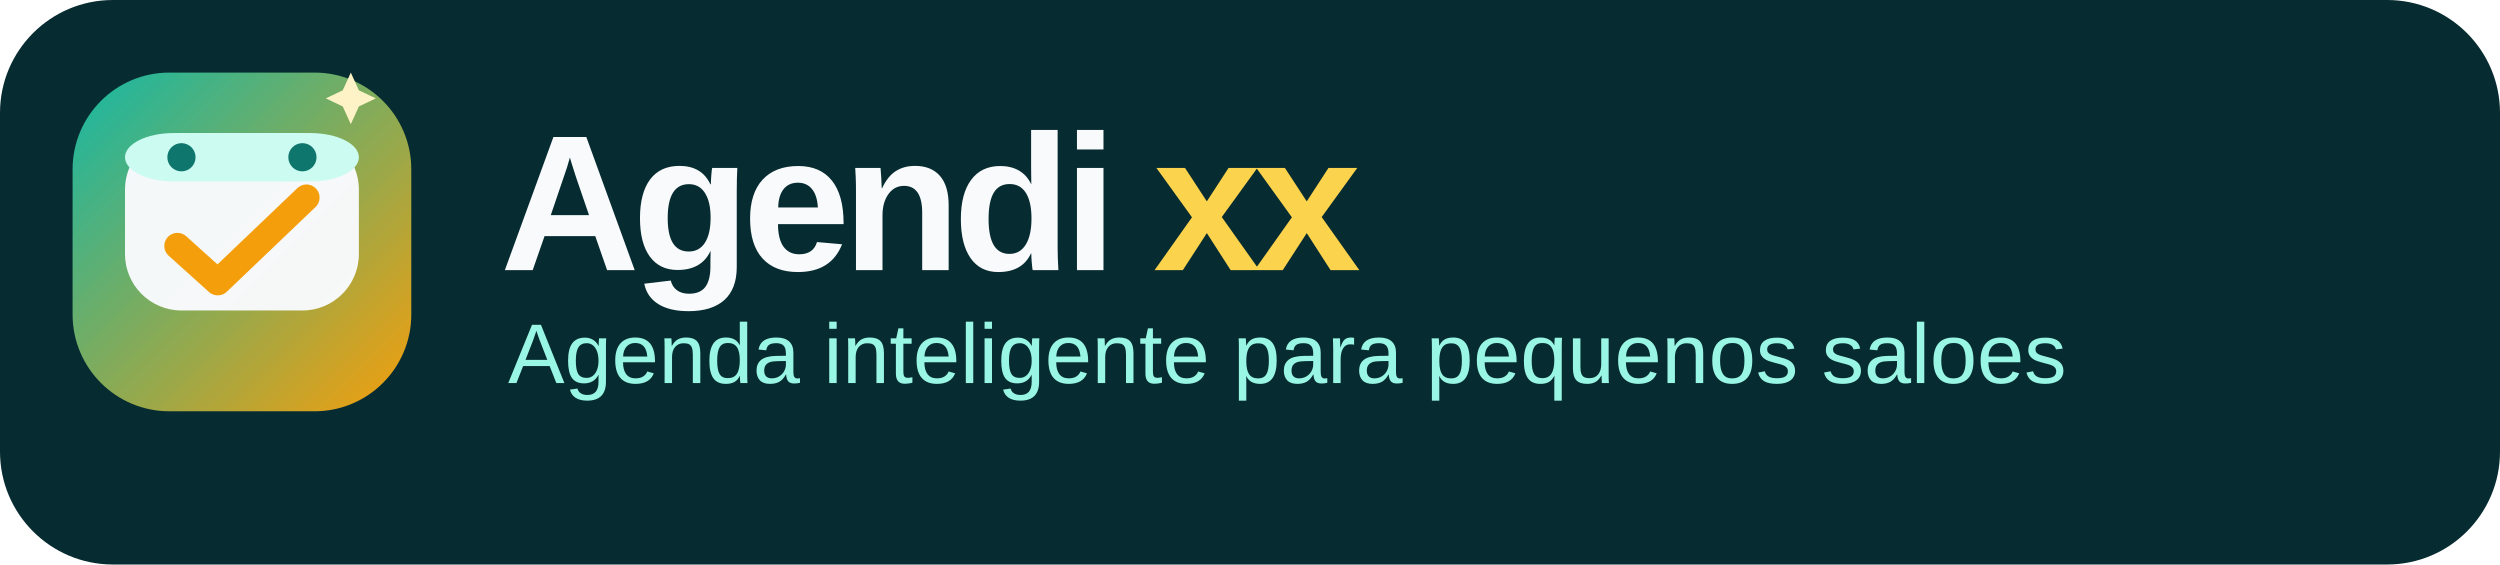
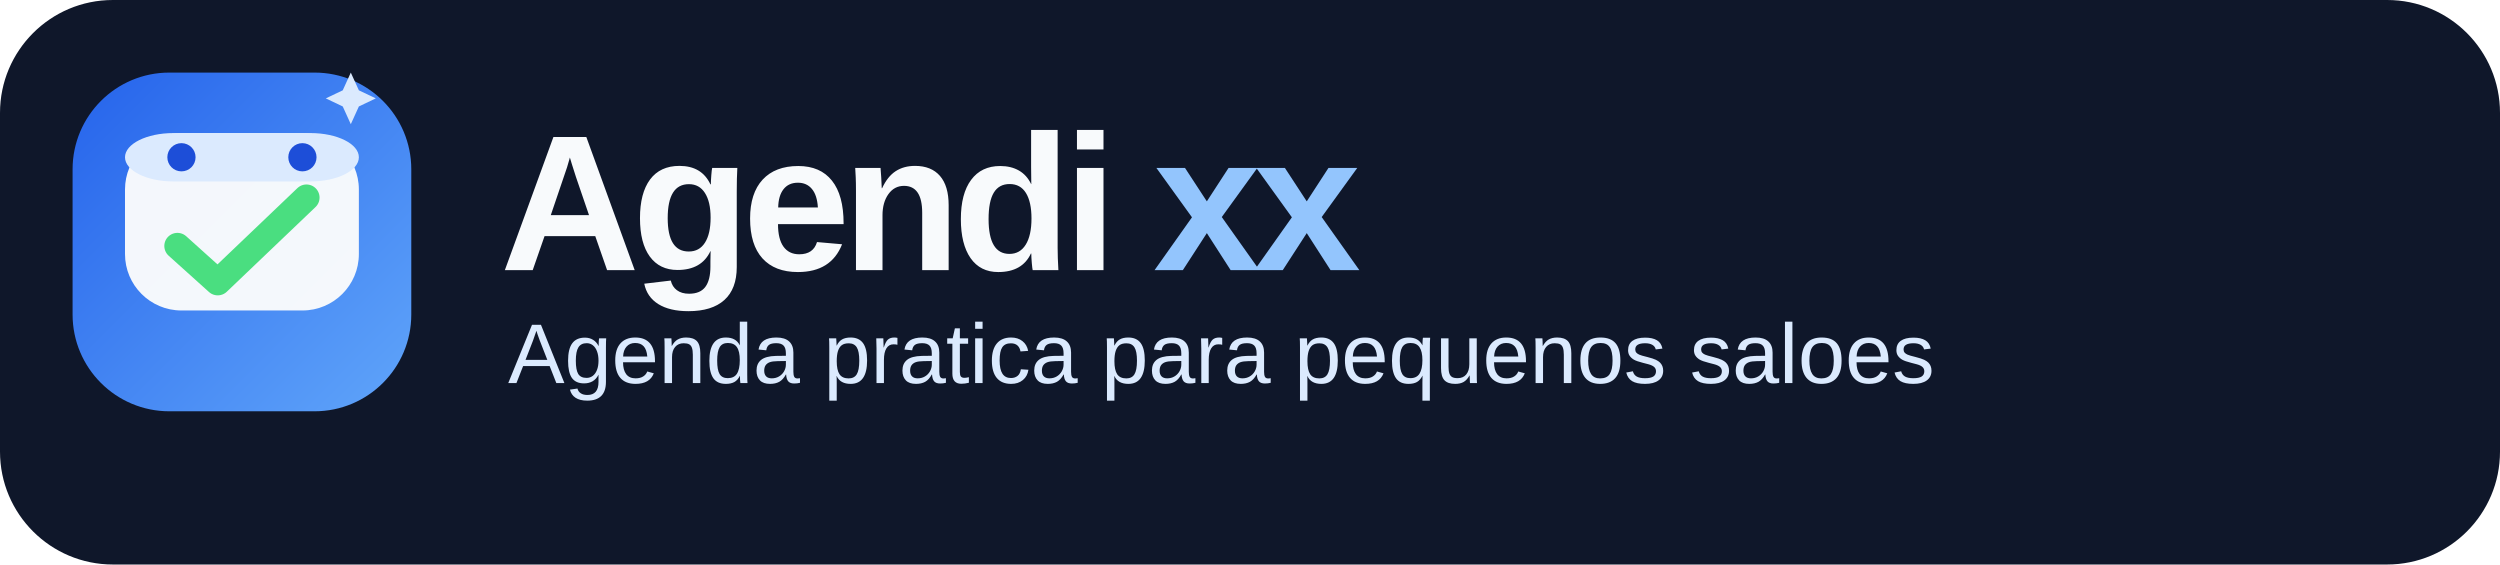
<svg xmlns="http://www.w3.org/2000/svg" width="620" height="140" viewBox="0 0 620 140" fill="none" role="img" aria-labelledby="agendixxDarkTitle agendixxDarkDesc">
-   <rect width="620" height="140" rx="28" fill="#062B30" />
+   <rect width="620" height="140" rx="28" fill="#0F172A" />
  <defs>
    <linearGradient id="agendixxDarkGradient" x1="18" y1="18" x2="102" y2="102" gradientUnits="userSpaceOnUse">
-       <stop offset="0%" stop-color="#14B8A6" />
-       <stop offset="100%" stop-color="#F59E0B" />
+       <stop offset="0%" stop-color="#2563EB" />
+       <stop offset="100%" stop-color="#60A5FA" />
    </linearGradient>
  </defs>
  <rect x="18" y="18" width="84" height="84" rx="24" fill="url(#agendixxDarkGradient)" />
  <rect x="31" y="33" width="58" height="44" rx="14" fill="#F8FAFC" fill-opacity="0.98" />
-   <rect x="31" y="33" width="58" height="12" rx="12" fill="#CCFBF1" />
-   <circle cx="45" cy="39" r="3.5" fill="#0F766E" />
-   <circle cx="75" cy="39" r="3.5" fill="#0F766E" />
-   <path d="M44 61L54 70L76 49" stroke="#F59E0B" stroke-width="6.5" stroke-linecap="round" stroke-linejoin="round" />
-   <path d="M87 18L89 22.4L93.2 24.4L89 26.4L87 30.8L85 26.4L80.8 24.4L85 22.4L87 18Z" fill="#FEF3C7" />
+   <rect x="31" y="33" width="58" height="12" rx="12" fill="#DBEAFE" />
+   <circle cx="45" cy="39" r="3.5" fill="#1D4ED8" />
+   <circle cx="75" cy="39" r="3.5" fill="#1D4ED8" />
+   <path d="M44 61L54 70L76 49" stroke="#4ADE80" stroke-width="6.5" stroke-linecap="round" stroke-linejoin="round" />
+   <path d="M87 18L89 22.4L93.2 24.4L89 26.4L87 30.8L85 26.4L80.8 24.4L85 22.4L87 18Z" fill="#DBEAFE" />
  <text x="124" y="67" font-family="Segoe UI, Arial, sans-serif" font-size="48" font-weight="800" letter-spacing="-0.04em" fill="#F8FAFC">Agendi</text>
-   <text x="286" y="67" font-family="Segoe UI, Arial, sans-serif" font-size="48" font-weight="800" letter-spacing="-0.04em" fill="#FCD34D">xx</text>
-   <text x="126" y="95" font-family="Segoe UI, Arial, sans-serif" font-size="21" font-weight="500" fill="#99F6E4">Agenda inteligente para pequenos saloes</text>
+   <text x="286" y="67" font-family="Segoe UI, Arial, sans-serif" font-size="48" font-weight="800" letter-spacing="-0.04em" fill="#93C5FD">xx</text>
+   <text x="126" y="95" font-family="Segoe UI, Arial, sans-serif" font-size="21" font-weight="500" fill="#DBEAFE">Agenda pratica para pequenos saloes</text>
</svg>
